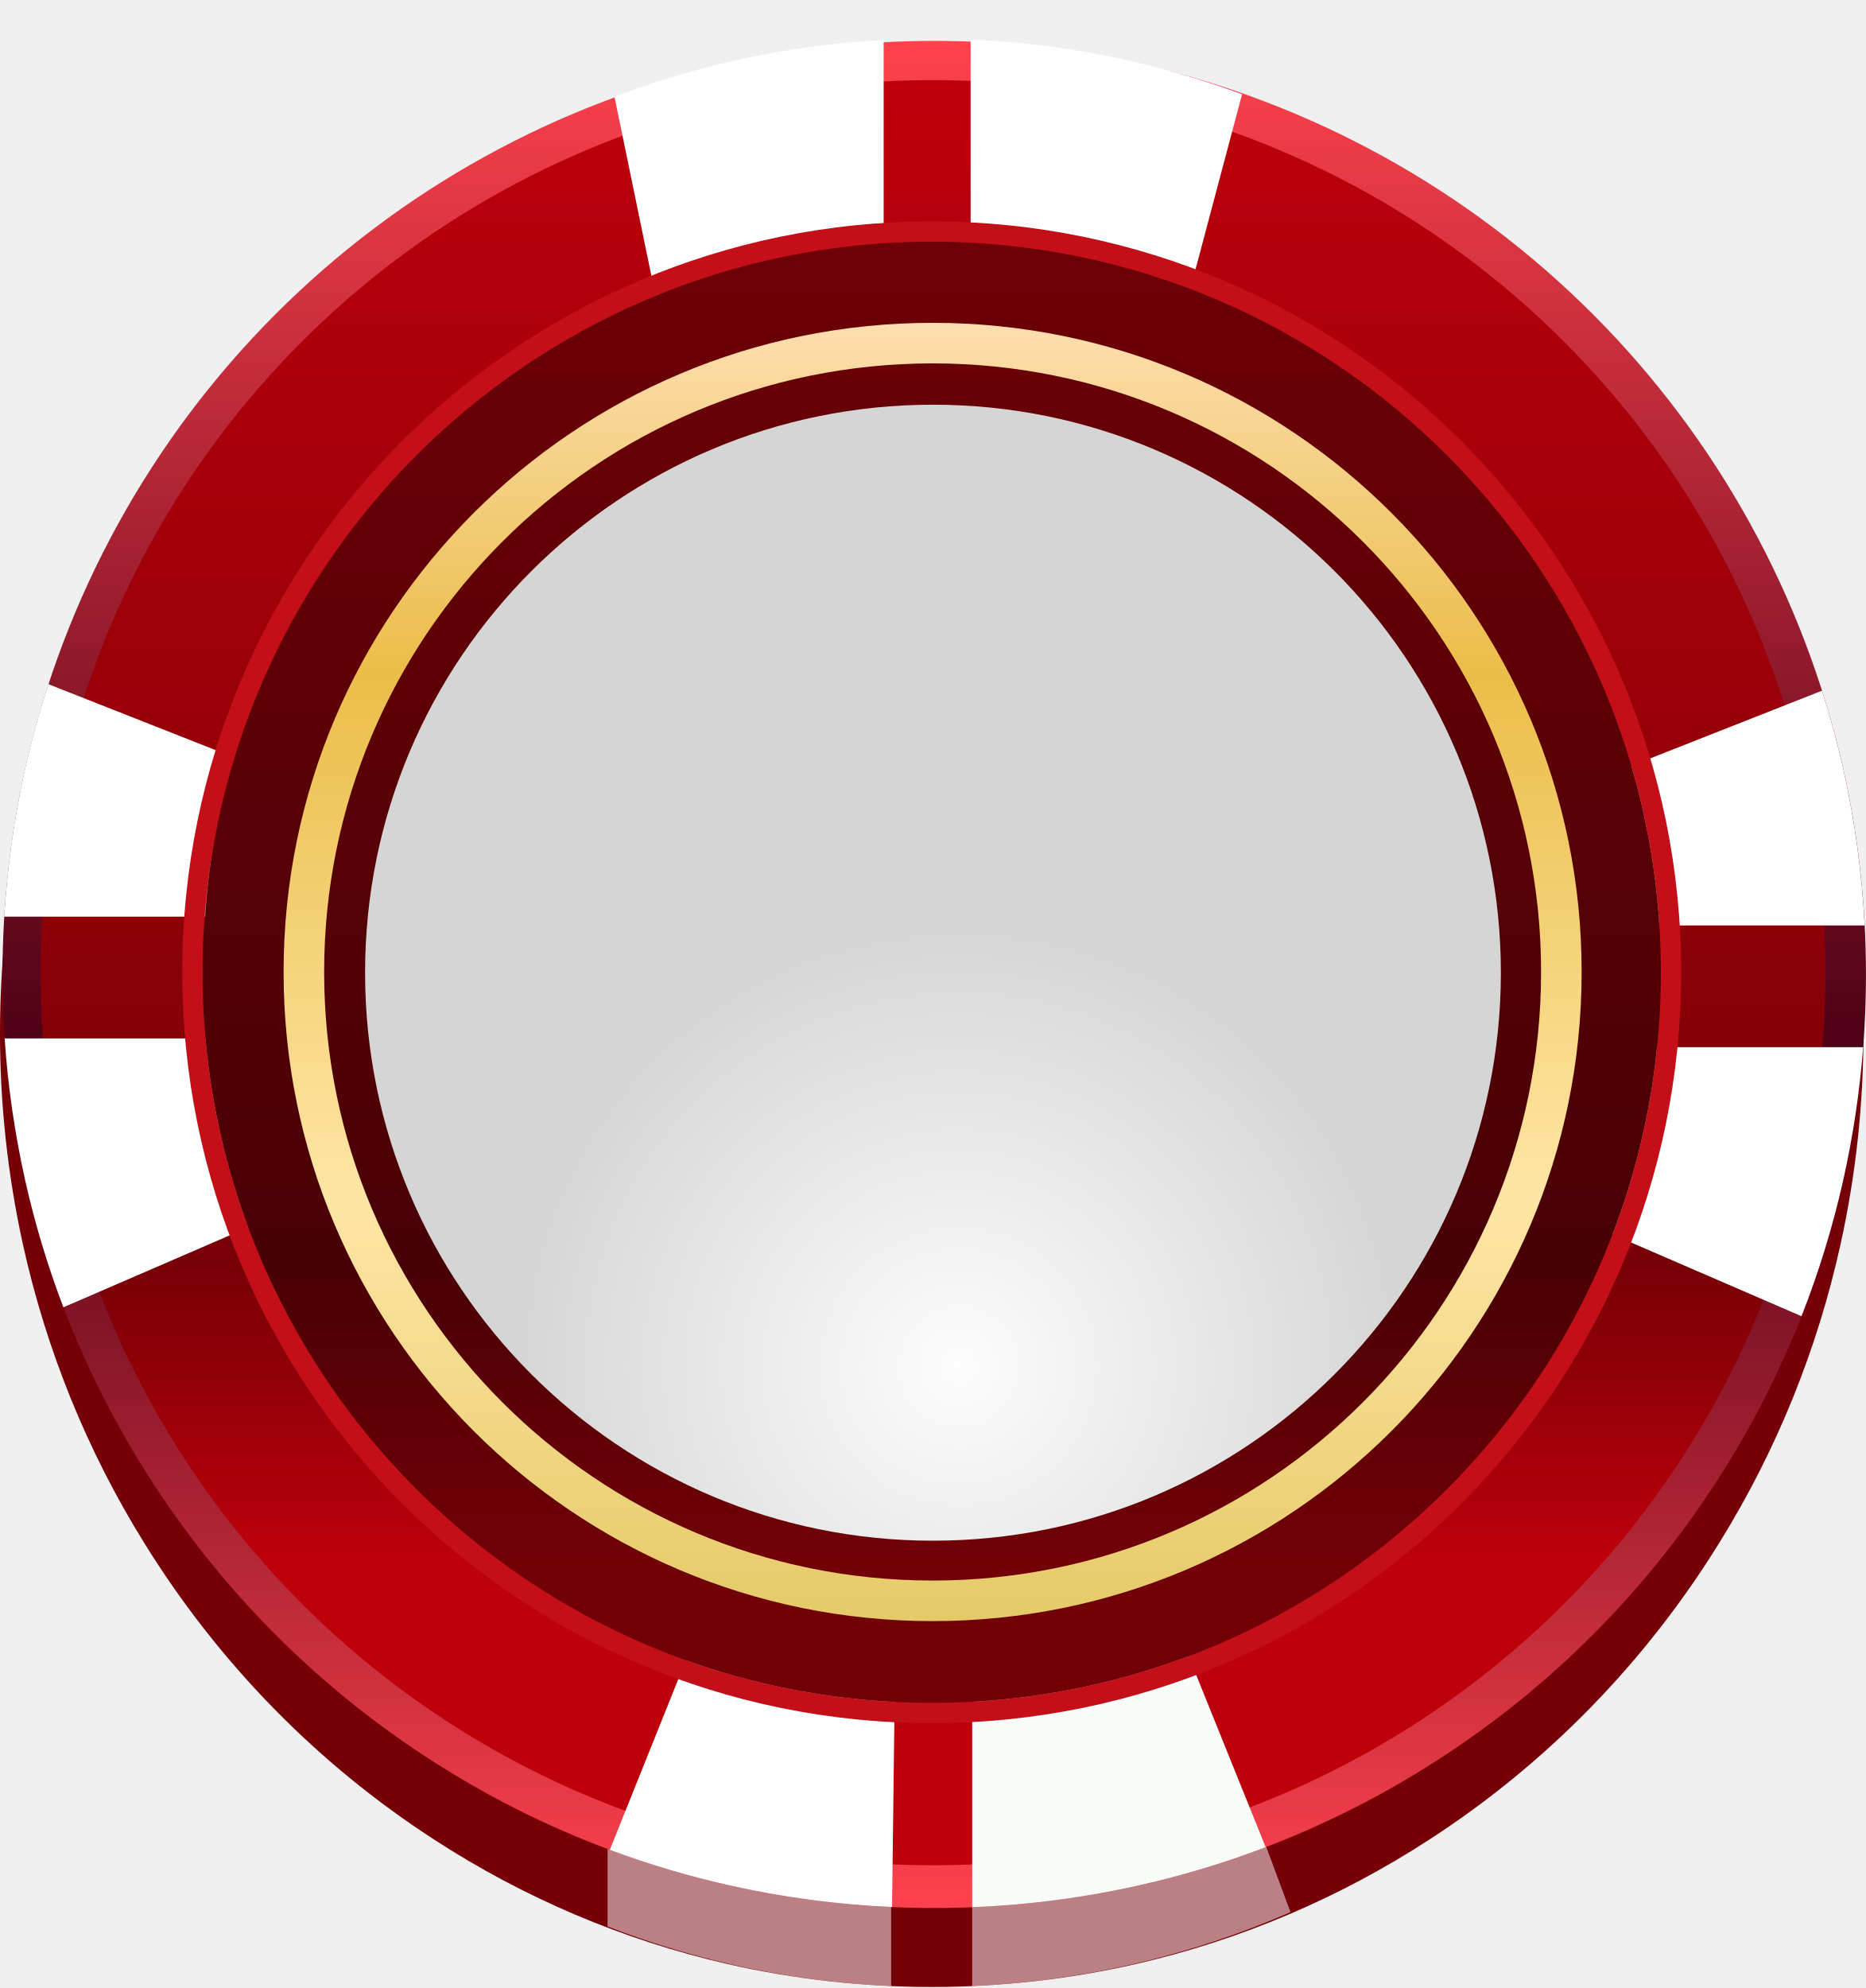
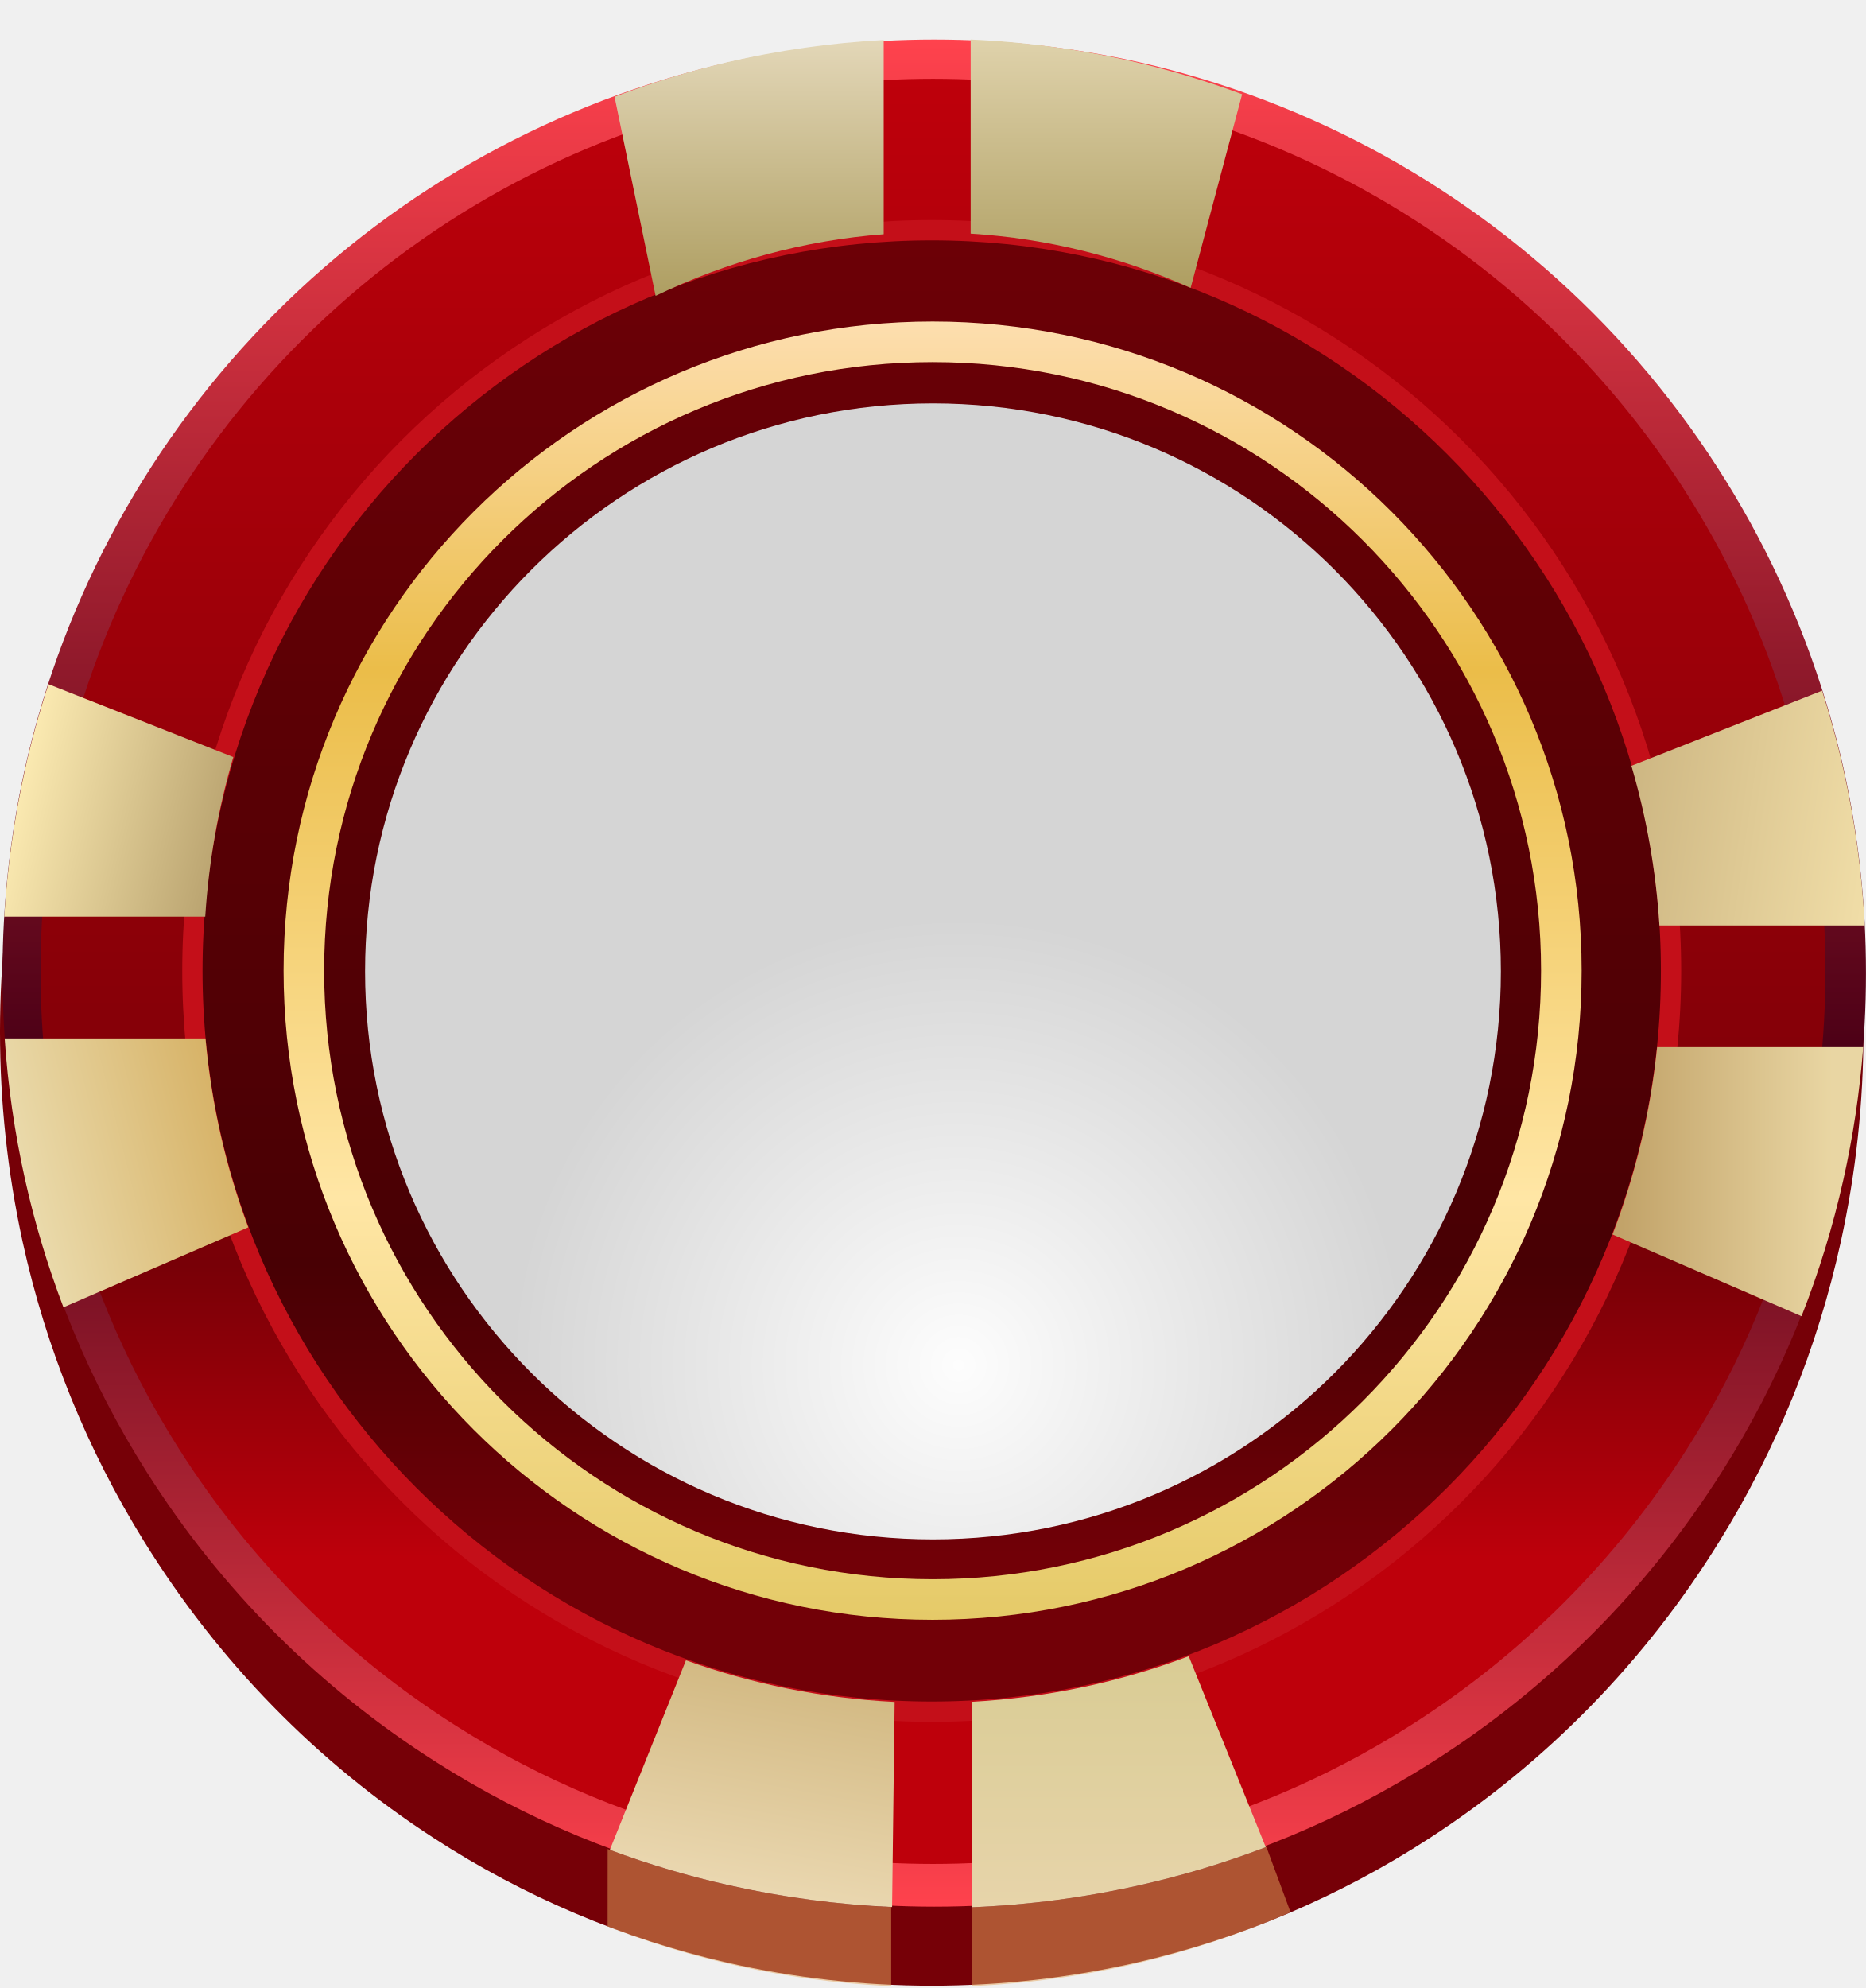
<svg xmlns="http://www.w3.org/2000/svg" width="46" height="49" viewBox="0 0 46 49" fill="none">
-   <path d="M45.938 25.465C45.94 27.204 45.753 28.938 45.381 30.635C44.807 33.258 43.793 35.758 42.385 38.026C40.563 40.975 38.123 43.473 35.242 45.338C33.026 46.779 30.583 47.817 28.021 48.405C24.694 49.165 21.244 49.165 17.918 48.405C15.356 47.817 12.913 46.779 10.697 45.338C7.816 43.473 5.376 40.975 3.553 38.026C2.145 35.758 1.131 33.258 0.557 30.635C-0.186 27.229 -0.186 23.697 0.557 20.291C1.516 15.954 3.656 11.983 6.728 8.839C9.801 5.695 13.68 3.506 17.918 2.525C21.244 1.765 24.694 1.765 28.021 2.525C32.258 3.507 36.137 5.696 39.209 8.84C42.281 11.984 44.421 15.954 45.381 20.291C45.753 21.989 45.94 23.725 45.938 25.465Z" fill="#760007" />
-   <path d="M46 24.018C46.001 25.72 45.814 27.417 45.443 29.078C44.869 31.645 43.855 34.092 42.447 36.312C40.624 39.198 38.184 41.643 35.303 43.468C33.087 44.879 30.644 45.894 28.082 46.47C24.756 47.214 21.306 47.214 17.979 46.47C15.417 45.894 12.974 44.879 10.758 43.468C7.877 41.643 5.437 39.198 3.615 36.312C2.207 34.092 1.193 31.645 0.619 29.078C-0.124 25.744 -0.124 22.288 0.619 18.954C1.578 14.709 3.717 10.823 6.79 7.746C9.862 4.668 13.742 2.526 17.979 1.566C21.306 0.822 24.756 0.822 28.082 1.566C32.319 2.527 36.198 4.67 39.27 7.747C42.343 10.824 44.483 14.709 45.443 18.954C45.815 20.616 46.001 22.314 46 24.018Z" fill="url(#paint0_linear_10187_105018)" />
-   <path d="M45 23.975C45.001 25.603 44.822 27.225 44.466 28.813C43.916 31.267 42.945 33.607 41.597 35.73C39.851 38.489 37.514 40.826 34.755 42.572C32.632 43.92 30.292 44.891 27.838 45.441C24.652 46.153 21.348 46.153 18.162 45.441C15.708 44.891 13.368 43.92 11.245 42.572C8.486 40.826 6.149 38.489 4.403 35.73C3.055 33.607 2.084 31.267 1.534 28.813C0.822 25.626 0.822 22.321 1.534 19.133C2.452 15.075 4.502 11.359 7.444 8.417C10.387 5.475 14.103 3.427 18.162 2.509C21.348 1.797 24.652 1.797 27.838 2.509C31.896 3.428 35.612 5.476 38.554 8.418C41.497 11.36 43.547 15.075 44.466 19.133C44.822 20.723 45.001 22.346 45 23.975Z" fill="url(#paint1_linear_10187_105018)" />
-   <path fill-rule="evenodd" clip-rule="evenodd" d="M23.966 47.009V48.953C25.326 48.891 26.682 48.705 28.019 48.393C29.319 48.088 30.588 47.665 31.813 47.13L31.217 45.523C30.198 45.913 29.149 46.23 28.081 46.47C26.724 46.773 25.347 46.953 23.966 47.009Z" fill="white" fill-opacity="0.5" />
-   <path fill-rule="evenodd" clip-rule="evenodd" d="M14.978 45.575L14.978 47.483C15.935 47.855 16.917 48.159 17.916 48.393C19.253 48.705 20.609 48.892 21.969 48.953V47.004C20.629 46.942 19.294 46.764 17.978 46.47C16.957 46.24 15.955 45.941 14.978 45.575Z" fill="white" fill-opacity="0.5" />
-   <path fill-rule="evenodd" clip-rule="evenodd" d="M44.916 17.024C45.119 17.658 45.294 18.301 45.442 18.954C45.725 20.223 45.901 21.513 45.968 22.81H40.907C40.822 21.452 40.586 20.136 40.216 18.876L44.916 17.024Z" fill="white" />
-   <path fill-rule="evenodd" clip-rule="evenodd" d="M39.752 30.427C40.311 28.97 40.687 27.422 40.851 25.811H45.931C45.846 26.91 45.683 28.001 45.442 29.078C45.185 30.226 44.84 31.351 44.411 32.442L39.752 30.427Z" fill="white" />
-   <path fill-rule="evenodd" clip-rule="evenodd" d="M23.928 0.975C25.301 1.035 26.67 1.222 28.019 1.537C28.903 1.746 29.771 2.009 30.62 2.323L29.351 7.096C27.651 6.339 25.829 5.875 23.928 5.758V0.975Z" fill="white" />
-   <path fill-rule="evenodd" clip-rule="evenodd" d="M21.784 0.986V5.773C19.805 5.924 17.913 6.45 16.16 7.292L15.148 2.385C16.05 2.043 16.974 1.759 17.916 1.537C19.192 1.239 20.486 1.055 21.784 0.986Z" fill="white" />
-   <path fill-rule="evenodd" clip-rule="evenodd" d="M5.064 25.595C5.21 27.219 5.571 28.781 6.118 30.252L1.563 32.222C1.173 31.2 0.857 30.15 0.617 29.078C0.361 27.928 0.193 26.764 0.114 25.595H5.064Z" fill="white" />
-   <path fill-rule="evenodd" clip-rule="evenodd" d="M0.104 22.593C0.178 21.372 0.35 20.155 0.617 18.954C0.777 18.246 0.97 17.549 1.194 16.864L5.75 18.66C5.38 19.919 5.144 21.236 5.059 22.593H0.104Z" fill="white" />
-   <path fill-rule="evenodd" clip-rule="evenodd" d="M23.967 41.945C25.836 41.842 27.629 41.453 29.303 40.822L31.202 45.529C30.188 45.916 29.144 46.231 28.081 46.469C26.724 46.773 25.347 46.953 23.967 47.009V41.945Z" fill="#F9FCF8" />
-   <path fill-rule="evenodd" clip-rule="evenodd" d="M16.908 40.923C18.529 41.504 20.256 41.859 22.054 41.949L21.991 47.004C20.644 46.944 19.302 46.766 17.978 46.469C16.976 46.244 15.992 45.952 15.033 45.595L16.908 40.923Z" fill="white" />
-   <path d="M22.969 42.222C33.036 42.222 41.195 34.047 41.195 23.964C41.195 13.881 33.036 5.707 22.969 5.707C12.903 5.707 4.743 13.881 4.743 23.964C4.743 34.047 12.903 42.222 22.969 42.222Z" fill="black" fill-opacity="0.4" stroke="#C40F19" stroke-width="0.5" />
-   <path fill-rule="evenodd" clip-rule="evenodd" d="M22.991 38.957C31.275 38.957 37.991 32.242 37.991 23.957C37.991 15.673 31.275 8.957 22.991 8.957C14.707 8.957 7.991 15.673 7.991 23.957C7.991 32.242 14.707 38.957 22.991 38.957ZM38.991 23.957C38.991 32.794 31.827 39.957 22.991 39.957C14.154 39.957 6.991 32.794 6.991 23.957C6.991 15.121 14.154 7.957 22.991 7.957C31.827 7.957 38.991 15.121 38.991 23.957Z" fill="url(#paint2_linear_10187_105018)" />
-   <path d="M23 37.975C30.732 37.975 37 31.707 37 23.975C37 16.243 30.732 9.975 23 9.975C15.268 9.975 9 16.243 9 23.975C9 31.707 15.268 37.975 23 37.975Z" fill="url(#paint3_radial_10187_105018)" />
+   <path d="M45.938 25.432C45.94 27.172 45.753 28.905 45.381 30.603C44.807 33.225 43.793 35.726 42.385 37.994C40.563 40.943 38.123 43.44 35.242 45.306C33.026 46.747 30.583 47.784 28.021 48.372C24.694 49.133 21.244 49.133 17.918 48.372C15.356 47.784 12.913 46.747 10.697 45.306C7.816 43.44 5.376 40.943 3.553 37.994C2.145 35.726 1.131 33.225 0.557 30.603C-0.186 27.196 -0.186 23.664 0.557 20.258C1.516 15.921 3.656 11.95 6.728 8.806C9.801 5.662 13.68 3.473 17.918 2.492C21.244 1.732 24.694 1.732 28.021 2.492C32.258 3.474 36.137 5.664 39.209 8.808C42.281 11.952 44.421 15.921 45.381 20.258C45.753 21.957 45.94 23.692 45.938 25.432Z" fill="#760007" />
+   <path d="M46 23.985C46.001 25.687 45.814 27.384 45.443 29.045C44.869 31.612 43.855 34.059 42.447 36.279C40.624 39.166 38.184 41.61 35.303 43.435C33.087 44.846 30.644 45.862 28.082 46.437C24.756 47.181 21.306 47.181 17.979 46.437C15.417 45.862 12.974 44.846 10.758 43.435C7.877 41.61 5.437 39.166 3.615 36.279C2.207 34.059 1.193 31.612 0.619 29.045C-0.124 25.712 -0.124 22.255 0.619 18.921C1.578 14.676 3.717 10.79 6.79 7.713C9.862 4.636 13.742 2.493 17.979 1.533C21.306 0.789 24.756 0.789 28.082 1.533C32.319 2.494 36.198 4.637 39.27 7.714C42.343 10.791 44.483 14.677 45.443 18.921C45.815 20.583 46.001 22.282 46 23.985Z" fill="url(#paint0_linear_10187_105018)" />
+   <path d="M45 23.942C45.001 25.57 44.822 27.192 44.466 28.781C43.916 31.235 42.945 33.575 41.597 35.697C39.851 38.457 37.514 40.794 34.755 42.539C32.632 43.888 30.292 44.859 27.838 45.409C24.652 46.12 21.348 46.12 18.162 45.409C15.708 44.859 13.368 43.888 11.245 42.539C8.486 40.794 6.149 38.457 4.403 35.697C3.055 33.575 2.084 31.235 1.534 28.781C0.822 25.593 0.822 22.288 1.534 19.101C2.452 15.042 4.502 11.327 7.444 8.384C10.387 5.442 14.103 3.394 18.162 2.476C21.348 1.764 24.652 1.764 27.838 2.476C31.896 3.395 35.612 5.444 38.554 8.386C41.497 11.328 43.547 15.043 44.466 19.101C44.822 20.69 45.001 22.314 45 23.942Z" fill="url(#paint1_linear_10187_105018)" />
+   <path d="M22.969 42.189C33.036 42.189 41.195 34.015 41.195 23.932C41.195 13.848 33.036 5.674 22.969 5.674C12.903 5.674 4.743 13.848 4.743 23.932C4.743 34.015 12.903 42.189 22.969 42.189Z" fill="black" fill-opacity="0.4" stroke="#C40F19" stroke-width="0.5" />
+   <path fill-rule="evenodd" clip-rule="evenodd" d="M22.991 38.925C31.275 38.925 37.991 32.209 37.991 23.925C37.991 15.64 31.275 8.925 22.991 8.925C14.707 8.925 7.991 15.64 7.991 23.925C7.991 32.209 14.707 38.925 22.991 38.925ZM38.991 23.925C38.991 32.761 31.827 39.925 22.991 39.925C14.154 39.925 6.991 32.761 6.991 23.925C6.991 15.088 14.154 7.925 22.991 7.925C31.827 7.925 38.991 15.088 38.991 23.925Z" fill="url(#paint2_linear_10187_105018)" />
+   <path d="M23 37.942C30.732 37.942 37 31.674 37 23.942C37 16.21 30.732 9.942 23 9.942C15.268 9.942 9 16.21 9 23.942C9 31.674 15.268 37.942 23 37.942Z" fill="url(#paint3_radial_10187_105018)" />
+   <path fill-rule="evenodd" clip-rule="evenodd" d="M23.967 47.009V48.953C25.328 48.891 26.684 48.705 28.02 48.393C29.32 48.088 30.59 47.665 31.814 47.13L31.219 45.523C30.199 45.913 29.151 46.23 28.082 46.47C26.725 46.773 25.348 46.953 23.967 47.009Z" fill="#E7A85E" fill-opacity="0.5" />
+   <path fill-rule="evenodd" clip-rule="evenodd" d="M14.98 45.575L14.979 47.483C15.937 47.855 16.918 48.159 17.918 48.393C19.254 48.705 20.61 48.892 21.97 48.953V47.004C20.631 46.942 19.296 46.764 17.979 46.47C16.958 46.24 15.956 45.941 14.98 45.575Z" fill="#E7A85E" fill-opacity="0.5" />
+   <path fill-rule="evenodd" clip-rule="evenodd" d="M44.918 17.024C45.12 17.658 45.296 18.301 45.443 18.954C45.727 20.223 45.903 21.513 45.97 22.81H40.909C40.823 21.452 40.587 20.136 40.218 18.876L44.918 17.024Z" fill="url(#paint4_linear_10187_105018)" />
+   <path fill-rule="evenodd" clip-rule="evenodd" d="M39.753 30.427C40.313 28.97 40.688 27.422 40.852 25.811H45.932C45.847 26.91 45.684 28.001 45.443 29.078C45.186 30.226 44.841 31.351 44.412 32.442L39.753 30.427Z" fill="url(#paint5_linear_10187_105018)" />
+   <path fill-rule="evenodd" clip-rule="evenodd" d="M23.929 0.975C25.302 1.035 26.671 1.222 28.02 1.537C28.904 1.746 29.773 2.009 30.621 2.323L29.352 7.096C27.653 6.339 25.83 5.875 23.929 5.758V0.975Z" fill="url(#paint6_linear_10187_105018)" />
+   <path fill-rule="evenodd" clip-rule="evenodd" d="M21.785 0.986V5.773C19.806 5.924 17.915 6.45 16.162 7.292L15.15 2.385C16.052 2.043 16.976 1.759 17.918 1.537C19.194 1.239 20.487 1.055 21.785 0.986Z" fill="url(#paint7_linear_10187_105018)" />
+   <path fill-rule="evenodd" clip-rule="evenodd" d="M5.066 25.595C5.211 27.219 5.572 28.781 6.12 30.252L1.564 32.222C1.175 31.2 0.858 30.15 0.619 29.078C0.362 27.928 0.194 26.764 0.115 25.595H5.066Z" fill="url(#paint8_linear_10187_105018)" />
+   <path fill-rule="evenodd" clip-rule="evenodd" d="M0.105 22.593C0.18 21.372 0.351 20.155 0.619 18.954C0.778 18.246 0.971 17.549 1.195 16.864L5.751 18.66C5.382 19.919 5.146 21.236 5.06 22.593H0.105Z" fill="url(#paint9_linear_10187_105018)" />
+   <path fill-rule="evenodd" clip-rule="evenodd" d="M23.968 41.945C25.837 41.842 27.631 41.453 29.305 40.822L31.204 45.529C30.189 45.916 29.146 46.231 28.082 46.469C26.726 46.773 25.349 46.953 23.968 47.009V41.945Z" fill="url(#paint10_linear_10187_105018)" />
+   <path fill-rule="evenodd" clip-rule="evenodd" d="M16.91 40.923C18.53 41.504 20.258 41.859 22.055 41.949L21.992 47.004C20.646 46.944 19.303 46.766 17.98 46.469C16.977 46.244 15.993 45.952 15.034 45.595L16.91 40.923Z" fill="url(#paint11_linear_10187_105018)" />
  <defs>
-     <linearGradient id="paint0_linear_10187_105018" x1="23.031" y1="1.008" x2="23.031" y2="47.028" gradientUnits="userSpaceOnUse">
+     <linearGradient id="paint0_linear_10187_105018" x1="23.031" y1="0.975" x2="23.031" y2="46.995" gradientUnits="userSpaceOnUse">
      <stop stop-color="#FF424D" />
      <stop offset="0.545" stop-color="#4B0016" />
      <stop offset="1" stop-color="#FF424D" />
    </linearGradient>
-     <linearGradient id="paint1_linear_10187_105018" x1="23" y1="1.975" x2="23" y2="45.975" gradientUnits="userSpaceOnUse">
+     <linearGradient id="paint1_linear_10187_105018" x1="23" y1="1.942" x2="23" y2="45.942" gradientUnits="userSpaceOnUse">
      <stop stop-color="#BE000B" />
      <stop offset="0.665" stop-color="#780007" />
      <stop offset="0.831" stop-color="#BE000B" />
    </linearGradient>
-     <linearGradient id="paint2_linear_10187_105018" x1="22.991" y1="7.957" x2="22.991" y2="39.957" gradientUnits="userSpaceOnUse">
+     <linearGradient id="paint2_linear_10187_105018" x1="22.991" y1="7.925" x2="22.991" y2="39.925" gradientUnits="userSpaceOnUse">
      <stop stop-color="#FDDEAF" />
      <stop offset="0.269" stop-color="#EBBD49" />
      <stop offset="0.675" stop-color="#FFE6A5" />
      <stop offset="1" stop-color="#E5CA68" />
    </linearGradient>
-     <radialGradient id="paint3_radial_10187_105018" cx="0" cy="0" r="1" gradientUnits="userSpaceOnUse" gradientTransform="translate(23.6339 33.6903) rotate(90) scale(13.3953)">
+     <radialGradient id="paint3_radial_10187_105018" cx="0" cy="0" r="1" gradientUnits="userSpaceOnUse" gradientTransform="translate(23.6339 33.6575) rotate(90) scale(13.3953)">
      <stop stop-color="#FDFDFD" />
      <stop offset="0.825" stop-color="#D5D5D5" />
    </radialGradient>
+     <linearGradient id="paint4_linear_10187_105018" x1="40" y1="19.954" x2="47" y2="20.954" gradientUnits="userSpaceOnUse">
+       <stop stop-color="#CDB682" />
+       <stop offset="0.878" stop-color="#F0DDA7" />
+     </linearGradient>
+     <linearGradient id="paint5_linear_10187_105018" x1="40" y1="28.954" x2="46" y2="28.954" gradientUnits="userSpaceOnUse">
+       <stop stop-color="#C2A369" />
+       <stop offset="0.863" stop-color="#E9D6A3" />
+     </linearGradient>
+     <linearGradient id="paint6_linear_10187_105018" x1="27.275" y1="0.975" x2="27.275" y2="7.096" gradientUnits="userSpaceOnUse">
+       <stop stop-color="#DFD2AB" />
+       <stop offset="1" stop-color="#AE9E61" />
+     </linearGradient>
+     <linearGradient id="paint7_linear_10187_105018" x1="18.468" y1="0.986" x2="18.468" y2="7.292" gradientUnits="userSpaceOnUse">
+       <stop stop-color="#E3D7B8" />
+       <stop offset="1" stop-color="#AE9E61" />
+     </linearGradient>
+     <linearGradient id="paint8_linear_10187_105018" x1="6" y1="27.454" x2="1.11032e-07" y2="28.954" gradientUnits="userSpaceOnUse">
+       <stop stop-color="#D5AF61" />
+       <stop offset="1" stop-color="#ECDEB2" />
+     </linearGradient>
+     <linearGradient id="paint9_linear_10187_105018" x1="3.80445e-08" y1="19.954" x2="6" y2="21.454" gradientUnits="userSpaceOnUse">
+       <stop stop-color="#FFEEB5" />
+       <stop offset="1" stop-color="#B29B68" />
+     </linearGradient>
+     <linearGradient id="paint10_linear_10187_105018" x1="27.586" y1="40.822" x2="27.586" y2="47.009" gradientUnits="userSpaceOnUse">
+       <stop stop-color="#DCC593" />
+       <stop offset="0" stop-color="#D9CC94" />
+       <stop offset="1" stop-color="#E7D4AA" />
+     </linearGradient>
+     <linearGradient id="paint11_linear_10187_105018" x1="20.5" y1="40.954" x2="19" y2="48.954" gradientUnits="userSpaceOnUse">
+       <stop stop-color="#D0B67E" />
+       <stop offset="1" stop-color="#F4E4C3" />
+     </linearGradient>
  </defs>
</svg>
